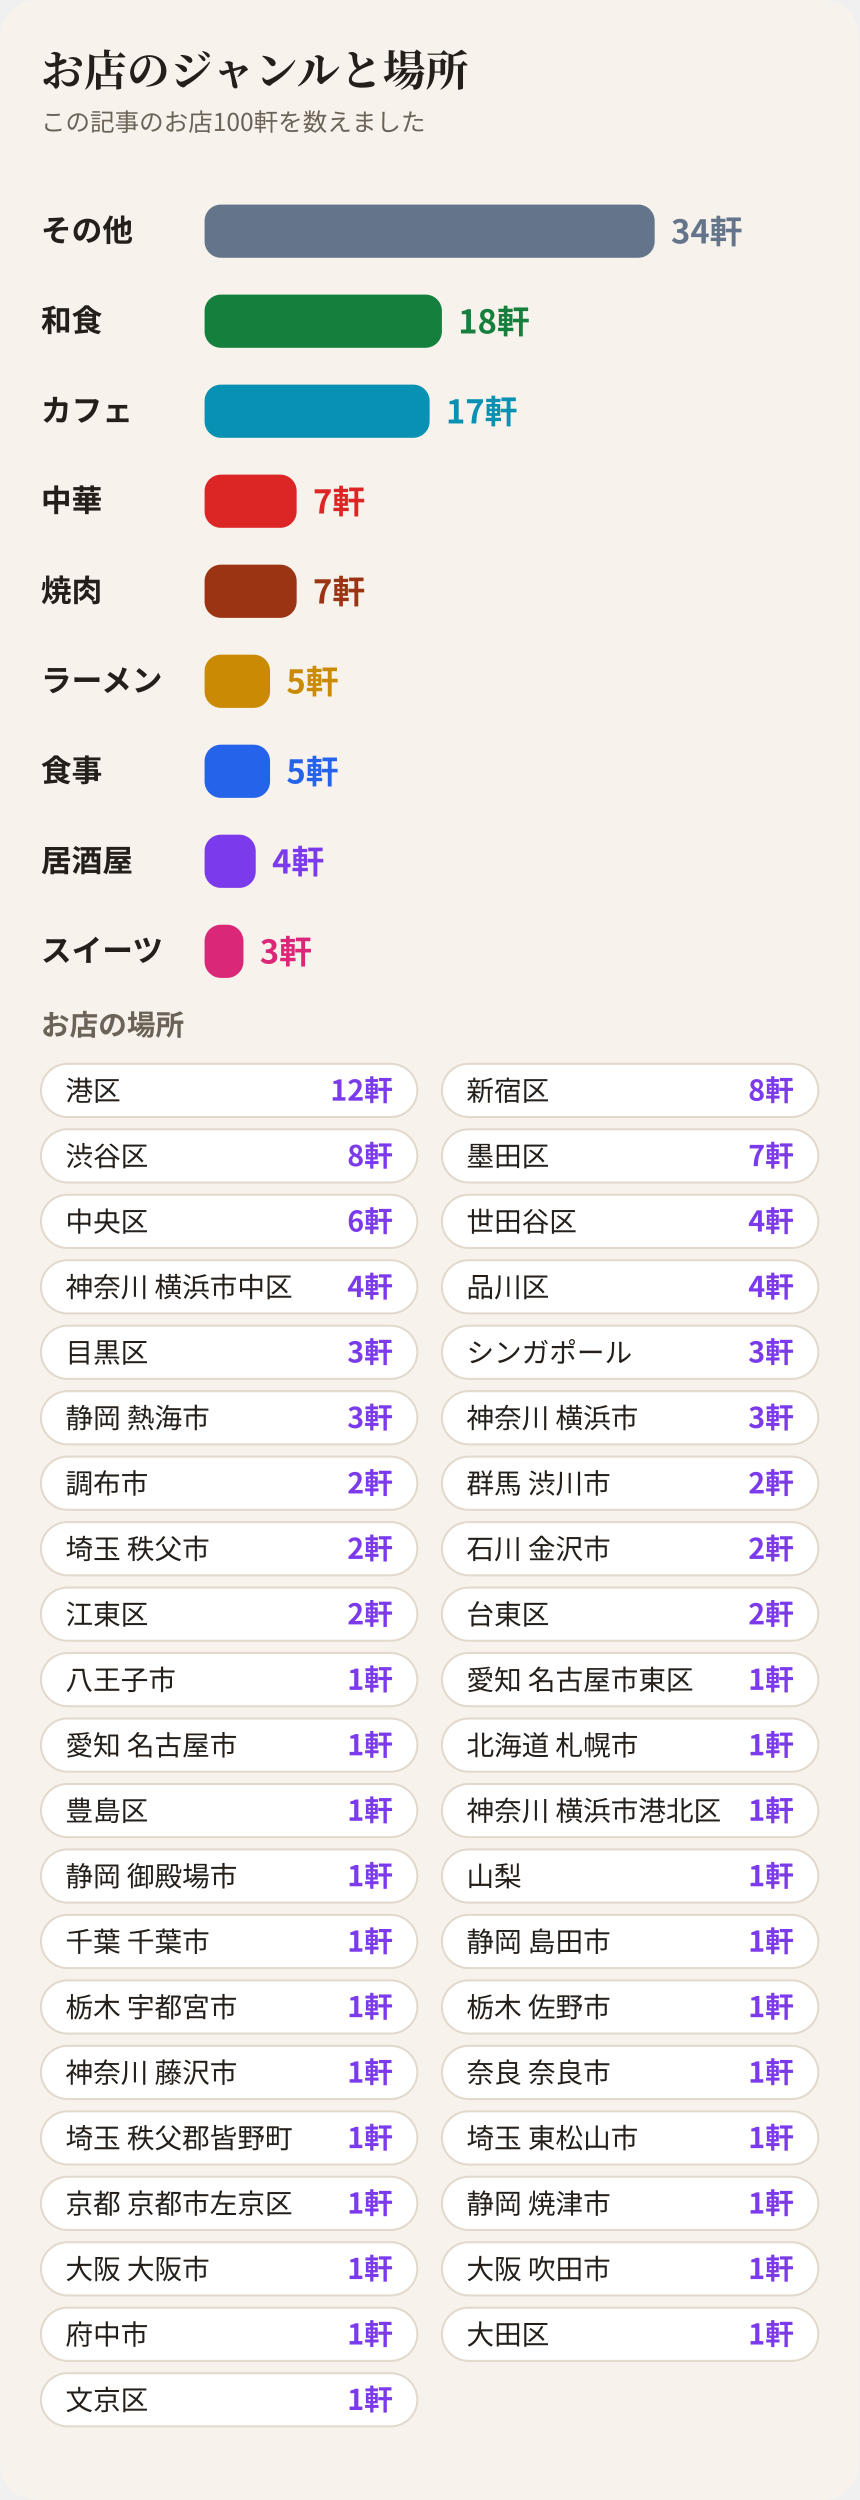
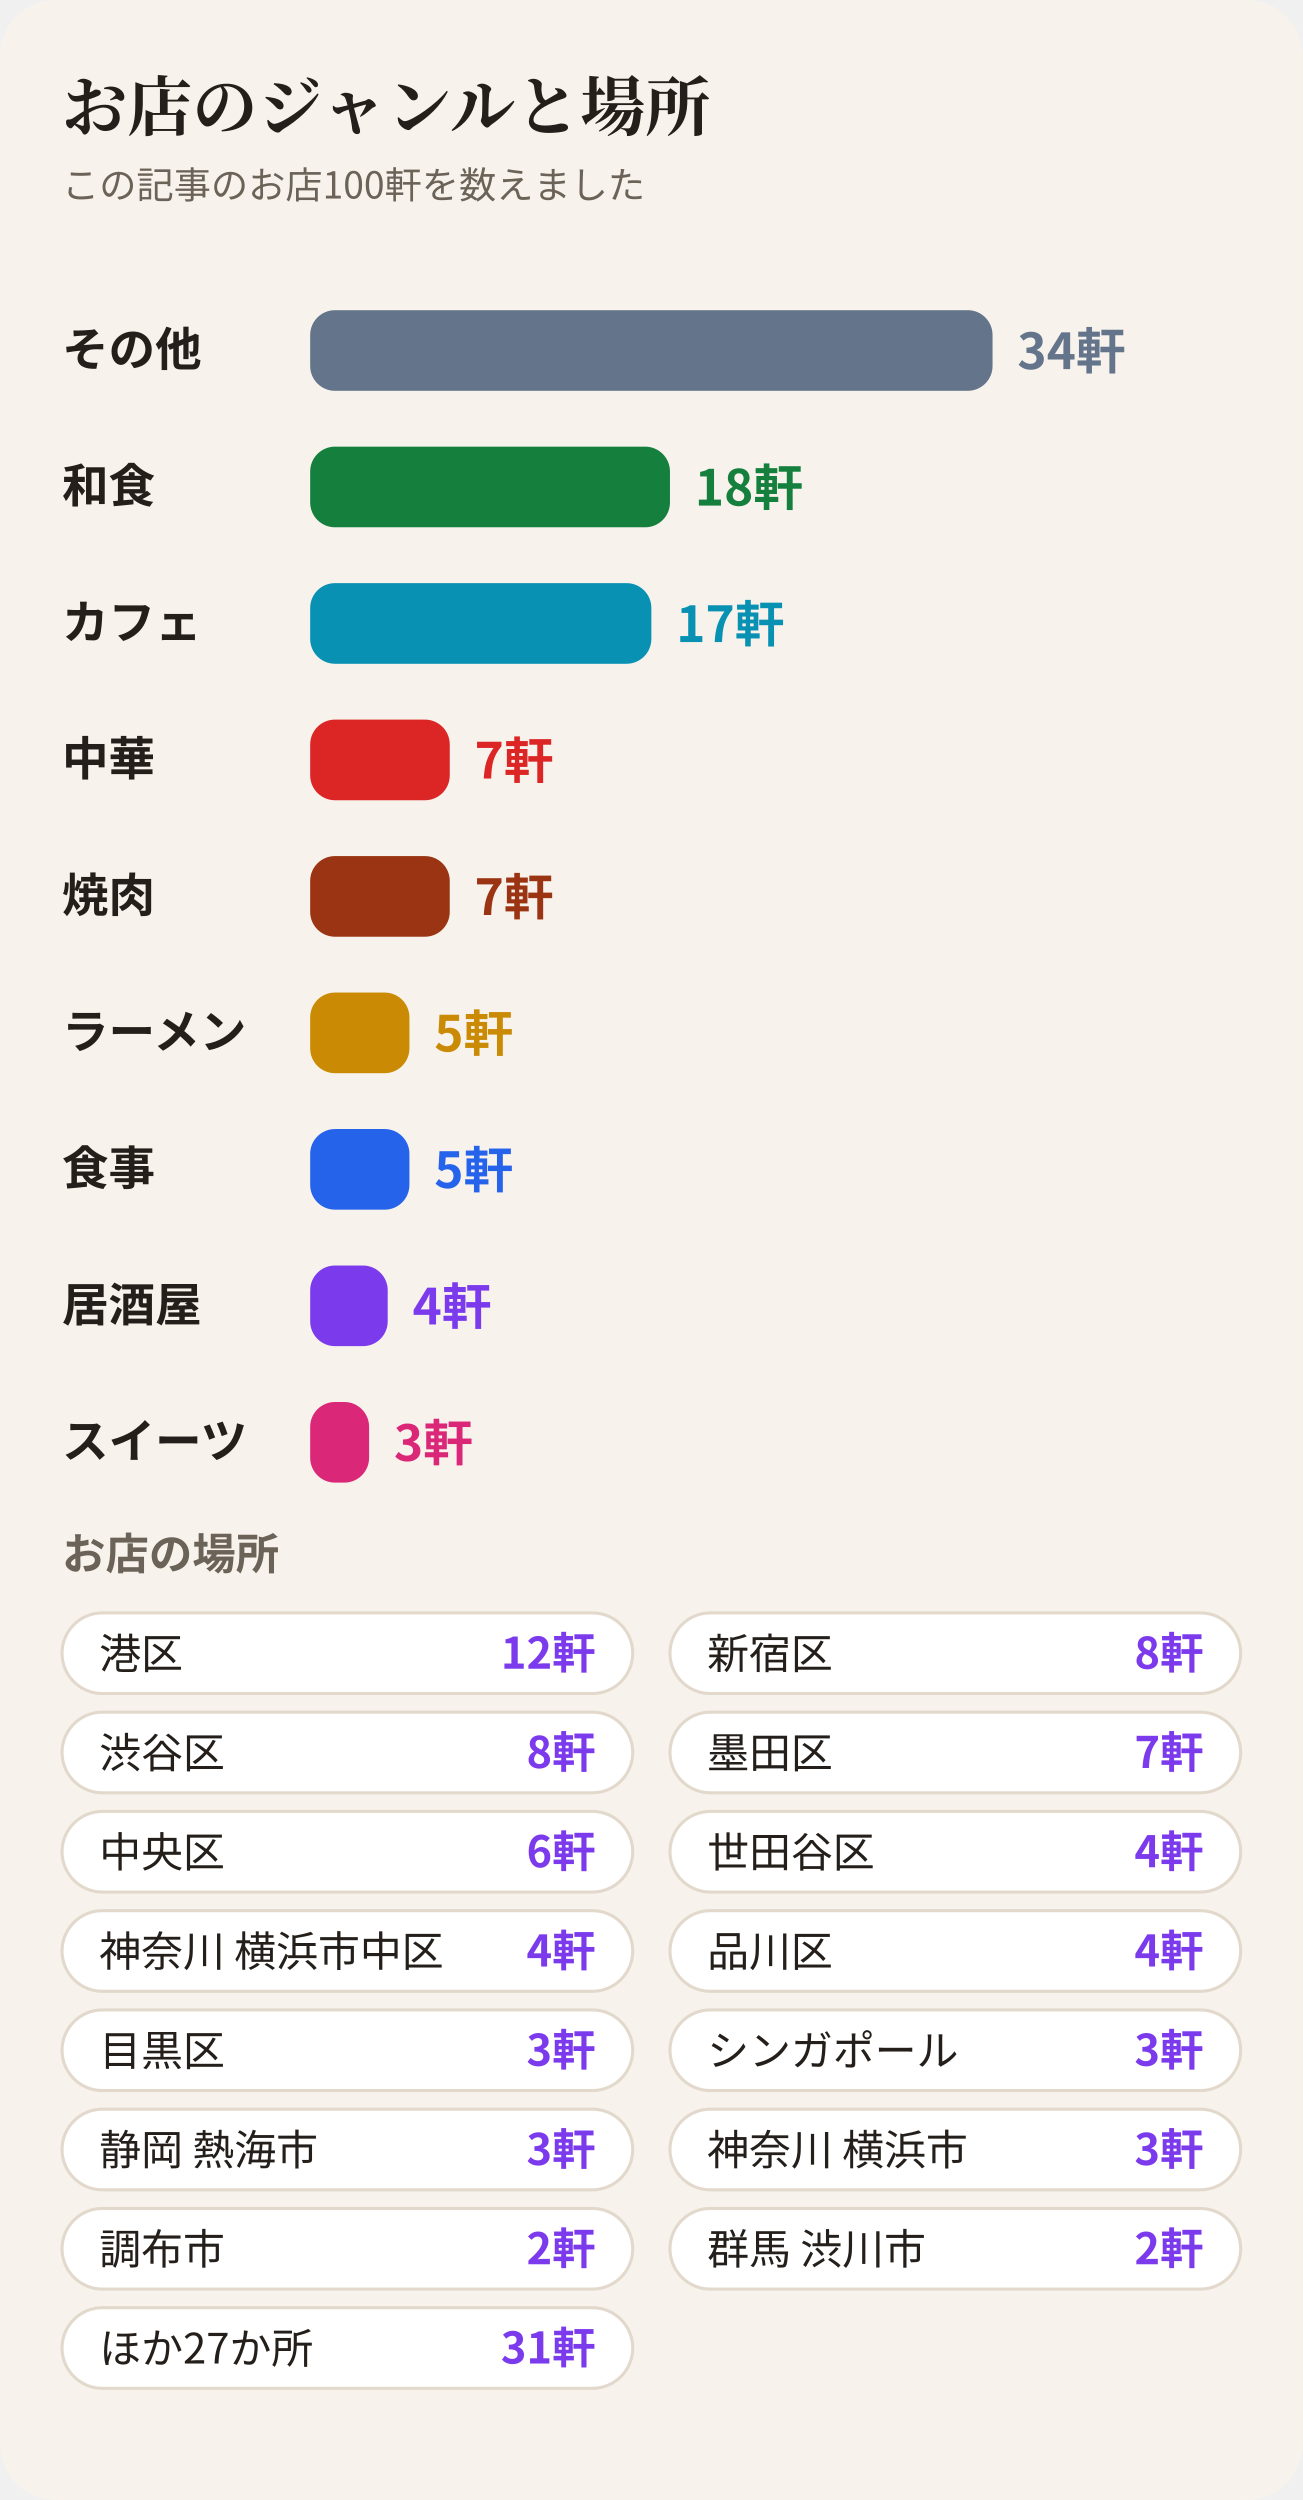
- <svg xmlns="http://www.w3.org/2000/svg" viewBox="0 0 420 1222" width="420" height="1222" font-family="'Hiragino Sans','Noto Sans CJK JP','Noto Sans JP',sans-serif">
-   <rect width="420" height="1222" rx="18" fill="#F7F3EC" />
+ <svg xmlns="http://www.w3.org/2000/svg" viewBox="0 0 420 806" width="420" height="806" font-family="'Hiragino Sans','Noto Sans CJK JP','Noto Sans JP',sans-serif">
+   <rect width="420" height="806" rx="18" fill="#F7F3EC" />
  <text x="20" y="42" font-size="21" font-weight="800" fill="#241F1A" font-family="'Hiragino Mincho ProN','Noto Serif CJK JP','Noto Serif JP',serif">お店のジャンルと場所</text>
  <text x="20" y="64" font-size="12" fill="#6B6258">この記事のお店100軒を数えました</text>
  <text x="20" y="118" font-size="15" font-weight="700" fill="#241F1A">その他</text>
  <rect x="100" y="100" width="220" height="26" rx="8" fill="#64748b" />
  <text x="328" y="119" font-size="16" font-weight="800" fill="#64748b">34軒</text>
  <text x="20" y="162" font-size="15" font-weight="700" fill="#241F1A">和食</text>
  <rect x="100" y="144" width="116" height="26" rx="8" fill="#15803d" />
  <text x="224" y="163" font-size="16" font-weight="800" fill="#15803d">18軒</text>
  <text x="20" y="206" font-size="15" font-weight="700" fill="#241F1A">カフェ</text>
  <rect x="100" y="188" width="110" height="26" rx="8" fill="#0891b2" />
  <text x="218" y="207" font-size="16" font-weight="800" fill="#0891b2">17軒</text>
  <text x="20" y="250" font-size="15" font-weight="700" fill="#241F1A">中華</text>
  <rect x="100" y="232" width="45" height="26" rx="8" fill="#dc2626" />
  <text x="153" y="251" font-size="16" font-weight="800" fill="#dc2626">7軒</text>
  <text x="20" y="294" font-size="15" font-weight="700" fill="#241F1A">焼肉</text>
  <rect x="100" y="276" width="45" height="26" rx="8" fill="#9a3412" />
  <text x="153" y="295" font-size="16" font-weight="800" fill="#9a3412">7軒</text>
  <text x="20" y="338" font-size="15" font-weight="700" fill="#241F1A">ラーメン</text>
  <rect x="100" y="320" width="32" height="26" rx="8" fill="#ca8a04" />
  <text x="140" y="339" font-size="16" font-weight="800" fill="#ca8a04">5軒</text>
  <text x="20" y="382" font-size="15" font-weight="700" fill="#241F1A">食事</text>
  <rect x="100" y="364" width="32" height="26" rx="8" fill="#2563eb" />
  <text x="140" y="383" font-size="16" font-weight="800" fill="#2563eb">5軒</text>
  <text x="20" y="426" font-size="15" font-weight="700" fill="#241F1A">居酒屋</text>
  <rect x="100" y="408" width="25" height="26" rx="8" fill="#7c3aed" />
  <text x="133" y="427" font-size="16" font-weight="800" fill="#7c3aed">4軒</text>
  <text x="20" y="470" font-size="15" font-weight="700" fill="#241F1A">スイーツ</text>
  <rect x="100" y="452" width="19" height="26" rx="8" fill="#db2777" />
  <text x="127" y="471" font-size="16" font-weight="800" fill="#db2777">3軒</text>
  <text x="20" y="506" font-size="14" font-weight="700" fill="#6B6258">お店の場所</text>
  <rect x="20" y="520" width="184" height="26" rx="13" fill="#fff" stroke="#E2D9CC" />
  <text x="32" y="538" font-size="13.5" fill="#241F1A">港区</text>
  <text x="192" y="538" font-size="14" font-weight="800" text-anchor="end" fill="#7c3aed">12軒</text>
  <rect x="216" y="520" width="184" height="26" rx="13" fill="#fff" stroke="#E2D9CC" />
  <text x="228" y="538" font-size="13.5" fill="#241F1A">新宿区</text>
  <text x="388" y="538" font-size="14" font-weight="800" text-anchor="end" fill="#7c3aed">8軒</text>
  <rect x="20" y="552" width="184" height="26" rx="13" fill="#fff" stroke="#E2D9CC" />
  <text x="32" y="570" font-size="13.5" fill="#241F1A">渋谷区</text>
  <text x="192" y="570" font-size="14" font-weight="800" text-anchor="end" fill="#7c3aed">8軒</text>
  <rect x="216" y="552" width="184" height="26" rx="13" fill="#fff" stroke="#E2D9CC" />
  <text x="228" y="570" font-size="13.5" fill="#241F1A">墨田区</text>
  <text x="388" y="570" font-size="14" font-weight="800" text-anchor="end" fill="#7c3aed">7軒</text>
  <rect x="20" y="584" width="184" height="26" rx="13" fill="#fff" stroke="#E2D9CC" />
  <text x="32" y="602" font-size="13.5" fill="#241F1A">中央区</text>
  <text x="192" y="602" font-size="14" font-weight="800" text-anchor="end" fill="#7c3aed">6軒</text>
  <rect x="216" y="584" width="184" height="26" rx="13" fill="#fff" stroke="#E2D9CC" />
  <text x="228" y="602" font-size="13.5" fill="#241F1A">世田谷区</text>
  <text x="388" y="602" font-size="14" font-weight="800" text-anchor="end" fill="#7c3aed">4軒</text>
  <rect x="20" y="616" width="184" height="26" rx="13" fill="#fff" stroke="#E2D9CC" />
  <text x="32" y="634" font-size="13.5" fill="#241F1A">神奈川 横浜市中区</text>
  <text x="192" y="634" font-size="14" font-weight="800" text-anchor="end" fill="#7c3aed">4軒</text>
  <rect x="216" y="616" width="184" height="26" rx="13" fill="#fff" stroke="#E2D9CC" />
  <text x="228" y="634" font-size="13.5" fill="#241F1A">品川区</text>
  <text x="388" y="634" font-size="14" font-weight="800" text-anchor="end" fill="#7c3aed">4軒</text>
  <rect x="20" y="648" width="184" height="26" rx="13" fill="#fff" stroke="#E2D9CC" />
  <text x="32" y="666" font-size="13.5" fill="#241F1A">目黒区</text>
  <text x="192" y="666" font-size="14" font-weight="800" text-anchor="end" fill="#7c3aed">3軒</text>
  <rect x="216" y="648" width="184" height="26" rx="13" fill="#fff" stroke="#E2D9CC" />
  <text x="228" y="666" font-size="13.5" fill="#241F1A">シンガポール</text>
  <text x="388" y="666" font-size="14" font-weight="800" text-anchor="end" fill="#7c3aed">3軒</text>
  <rect x="20" y="680" width="184" height="26" rx="13" fill="#fff" stroke="#E2D9CC" />
  <text x="32" y="698" font-size="13.5" fill="#241F1A">静岡 熱海市</text>
  <text x="192" y="698" font-size="14" font-weight="800" text-anchor="end" fill="#7c3aed">3軒</text>
  <rect x="216" y="680" width="184" height="26" rx="13" fill="#fff" stroke="#E2D9CC" />
  <text x="228" y="698" font-size="13.5" fill="#241F1A">神奈川 横浜市</text>
  <text x="388" y="698" font-size="14" font-weight="800" text-anchor="end" fill="#7c3aed">3軒</text>
  <rect x="20" y="712" width="184" height="26" rx="13" fill="#fff" stroke="#E2D9CC" />
  <text x="32" y="730" font-size="13.5" fill="#241F1A">調布市</text>
  <text x="192" y="730" font-size="14" font-weight="800" text-anchor="end" fill="#7c3aed">2軒</text>
  <rect x="216" y="712" width="184" height="26" rx="13" fill="#fff" stroke="#E2D9CC" />
  <text x="228" y="730" font-size="13.5" fill="#241F1A">群馬 渋川市</text>
  <text x="388" y="730" font-size="14" font-weight="800" text-anchor="end" fill="#7c3aed">2軒</text>
  <rect x="20" y="744" width="184" height="26" rx="13" fill="#fff" stroke="#E2D9CC" />
-   <text x="32" y="762" font-size="13.5" fill="#241F1A">埼玉 秩父市</text>
-   <text x="192" y="762" font-size="14" font-weight="800" text-anchor="end" fill="#7c3aed">2軒</text>
-   <rect x="216" y="744" width="184" height="26" rx="13" fill="#fff" stroke="#E2D9CC" />
-   <text x="228" y="762" font-size="13.5" fill="#241F1A">石川 金沢市</text>
-   <text x="388" y="762" font-size="14" font-weight="800" text-anchor="end" fill="#7c3aed">2軒</text>
-   <rect x="20" y="776" width="184" height="26" rx="13" fill="#fff" stroke="#E2D9CC" />
-   <text x="32" y="794" font-size="13.5" fill="#241F1A">江東区</text>
-   <text x="192" y="794" font-size="14" font-weight="800" text-anchor="end" fill="#7c3aed">2軒</text>
-   <rect x="216" y="776" width="184" height="26" rx="13" fill="#fff" stroke="#E2D9CC" />
-   <text x="228" y="794" font-size="13.5" fill="#241F1A">台東区</text>
-   <text x="388" y="794" font-size="14" font-weight="800" text-anchor="end" fill="#7c3aed">2軒</text>
-   <rect x="20" y="808" width="184" height="26" rx="13" fill="#fff" stroke="#E2D9CC" />
-   <text x="32" y="826" font-size="13.5" fill="#241F1A">八王子市</text>
-   <text x="192" y="826" font-size="14" font-weight="800" text-anchor="end" fill="#7c3aed">1軒</text>
-   <rect x="216" y="808" width="184" height="26" rx="13" fill="#fff" stroke="#E2D9CC" />
-   <text x="228" y="826" font-size="13.5" fill="#241F1A">愛知 名古屋市東区</text>
-   <text x="388" y="826" font-size="14" font-weight="800" text-anchor="end" fill="#7c3aed">1軒</text>
-   <rect x="20" y="840" width="184" height="26" rx="13" fill="#fff" stroke="#E2D9CC" />
-   <text x="32" y="858" font-size="13.5" fill="#241F1A">愛知 名古屋市</text>
-   <text x="192" y="858" font-size="14" font-weight="800" text-anchor="end" fill="#7c3aed">1軒</text>
-   <rect x="216" y="840" width="184" height="26" rx="13" fill="#fff" stroke="#E2D9CC" />
-   <text x="228" y="858" font-size="13.5" fill="#241F1A">北海道 札幌市</text>
-   <text x="388" y="858" font-size="14" font-weight="800" text-anchor="end" fill="#7c3aed">1軒</text>
-   <rect x="20" y="872" width="184" height="26" rx="13" fill="#fff" stroke="#E2D9CC" />
-   <text x="32" y="890" font-size="13.5" fill="#241F1A">豊島区</text>
-   <text x="192" y="890" font-size="14" font-weight="800" text-anchor="end" fill="#7c3aed">1軒</text>
-   <rect x="216" y="872" width="184" height="26" rx="13" fill="#fff" stroke="#E2D9CC" />
-   <text x="228" y="890" font-size="13.5" fill="#241F1A">神奈川 横浜市港北区</text>
-   <text x="388" y="890" font-size="14" font-weight="800" text-anchor="end" fill="#7c3aed">1軒</text>
-   <rect x="20" y="904" width="184" height="26" rx="13" fill="#fff" stroke="#E2D9CC" />
-   <text x="32" y="922" font-size="13.5" fill="#241F1A">静岡 御殿場市</text>
-   <text x="192" y="922" font-size="14" font-weight="800" text-anchor="end" fill="#7c3aed">1軒</text>
-   <rect x="216" y="904" width="184" height="26" rx="13" fill="#fff" stroke="#E2D9CC" />
-   <text x="228" y="922" font-size="13.5" fill="#241F1A">山梨</text>
-   <text x="388" y="922" font-size="14" font-weight="800" text-anchor="end" fill="#7c3aed">1軒</text>
-   <rect x="20" y="936" width="184" height="26" rx="13" fill="#fff" stroke="#E2D9CC" />
-   <text x="32" y="954" font-size="13.5" fill="#241F1A">千葉 千葉市</text>
-   <text x="192" y="954" font-size="14" font-weight="800" text-anchor="end" fill="#7c3aed">1軒</text>
-   <rect x="216" y="936" width="184" height="26" rx="13" fill="#fff" stroke="#E2D9CC" />
-   <text x="228" y="954" font-size="13.5" fill="#241F1A">静岡 島田市</text>
-   <text x="388" y="954" font-size="14" font-weight="800" text-anchor="end" fill="#7c3aed">1軒</text>
-   <rect x="20" y="968" width="184" height="26" rx="13" fill="#fff" stroke="#E2D9CC" />
-   <text x="32" y="986" font-size="13.5" fill="#241F1A">栃木 宇都宮市</text>
-   <text x="192" y="986" font-size="14" font-weight="800" text-anchor="end" fill="#7c3aed">1軒</text>
-   <rect x="216" y="968" width="184" height="26" rx="13" fill="#fff" stroke="#E2D9CC" />
-   <text x="228" y="986" font-size="13.5" fill="#241F1A">栃木 佐野市</text>
-   <text x="388" y="986" font-size="14" font-weight="800" text-anchor="end" fill="#7c3aed">1軒</text>
-   <rect x="20" y="1000" width="184" height="26" rx="13" fill="#fff" stroke="#E2D9CC" />
-   <text x="32" y="1018" font-size="13.5" fill="#241F1A">神奈川 藤沢市</text>
-   <text x="192" y="1018" font-size="14" font-weight="800" text-anchor="end" fill="#7c3aed">1軒</text>
-   <rect x="216" y="1000" width="184" height="26" rx="13" fill="#fff" stroke="#E2D9CC" />
-   <text x="228" y="1018" font-size="13.5" fill="#241F1A">奈良 奈良市</text>
-   <text x="388" y="1018" font-size="14" font-weight="800" text-anchor="end" fill="#7c3aed">1軒</text>
-   <rect x="20" y="1032" width="184" height="26" rx="13" fill="#fff" stroke="#E2D9CC" />
-   <text x="32" y="1050" font-size="13.5" fill="#241F1A">埼玉 秩父郡皆野町</text>
-   <text x="192" y="1050" font-size="14" font-weight="800" text-anchor="end" fill="#7c3aed">1軒</text>
-   <rect x="216" y="1032" width="184" height="26" rx="13" fill="#fff" stroke="#E2D9CC" />
-   <text x="228" y="1050" font-size="13.5" fill="#241F1A">埼玉 東松山市</text>
-   <text x="388" y="1050" font-size="14" font-weight="800" text-anchor="end" fill="#7c3aed">1軒</text>
-   <rect x="20" y="1064" width="184" height="26" rx="13" fill="#fff" stroke="#E2D9CC" />
-   <text x="32" y="1082" font-size="13.5" fill="#241F1A">京都 京都市左京区</text>
-   <text x="192" y="1082" font-size="14" font-weight="800" text-anchor="end" fill="#7c3aed">1軒</text>
-   <rect x="216" y="1064" width="184" height="26" rx="13" fill="#fff" stroke="#E2D9CC" />
-   <text x="228" y="1082" font-size="13.5" fill="#241F1A">静岡 焼津市</text>
-   <text x="388" y="1082" font-size="14" font-weight="800" text-anchor="end" fill="#7c3aed">1軒</text>
-   <rect x="20" y="1096" width="184" height="26" rx="13" fill="#fff" stroke="#E2D9CC" />
-   <text x="32" y="1114" font-size="13.5" fill="#241F1A">大阪 大阪市</text>
-   <text x="192" y="1114" font-size="14" font-weight="800" text-anchor="end" fill="#7c3aed">1軒</text>
-   <rect x="216" y="1096" width="184" height="26" rx="13" fill="#fff" stroke="#E2D9CC" />
-   <text x="228" y="1114" font-size="13.5" fill="#241F1A">大阪 吹田市</text>
-   <text x="388" y="1114" font-size="14" font-weight="800" text-anchor="end" fill="#7c3aed">1軒</text>
-   <rect x="20" y="1128" width="184" height="26" rx="13" fill="#fff" stroke="#E2D9CC" />
-   <text x="32" y="1146" font-size="13.5" fill="#241F1A">府中市</text>
-   <text x="192" y="1146" font-size="14" font-weight="800" text-anchor="end" fill="#7c3aed">1軒</text>
-   <rect x="216" y="1128" width="184" height="26" rx="13" fill="#fff" stroke="#E2D9CC" />
-   <text x="228" y="1146" font-size="13.5" fill="#241F1A">大田区</text>
-   <text x="388" y="1146" font-size="14" font-weight="800" text-anchor="end" fill="#7c3aed">1軒</text>
-   <rect x="20" y="1160" width="184" height="26" rx="13" fill="#fff" stroke="#E2D9CC" />
-   <text x="32" y="1178" font-size="13.5" fill="#241F1A">文京区</text>
-   <text x="192" y="1178" font-size="14" font-weight="800" text-anchor="end" fill="#7c3aed">1軒</text>
+   <text x="32" y="762" font-size="13.5" fill="#241F1A">ほか27か所</text>
+   <text x="192" y="762" font-size="14" font-weight="800" text-anchor="end" fill="#7c3aed">31軒</text>
</svg>
